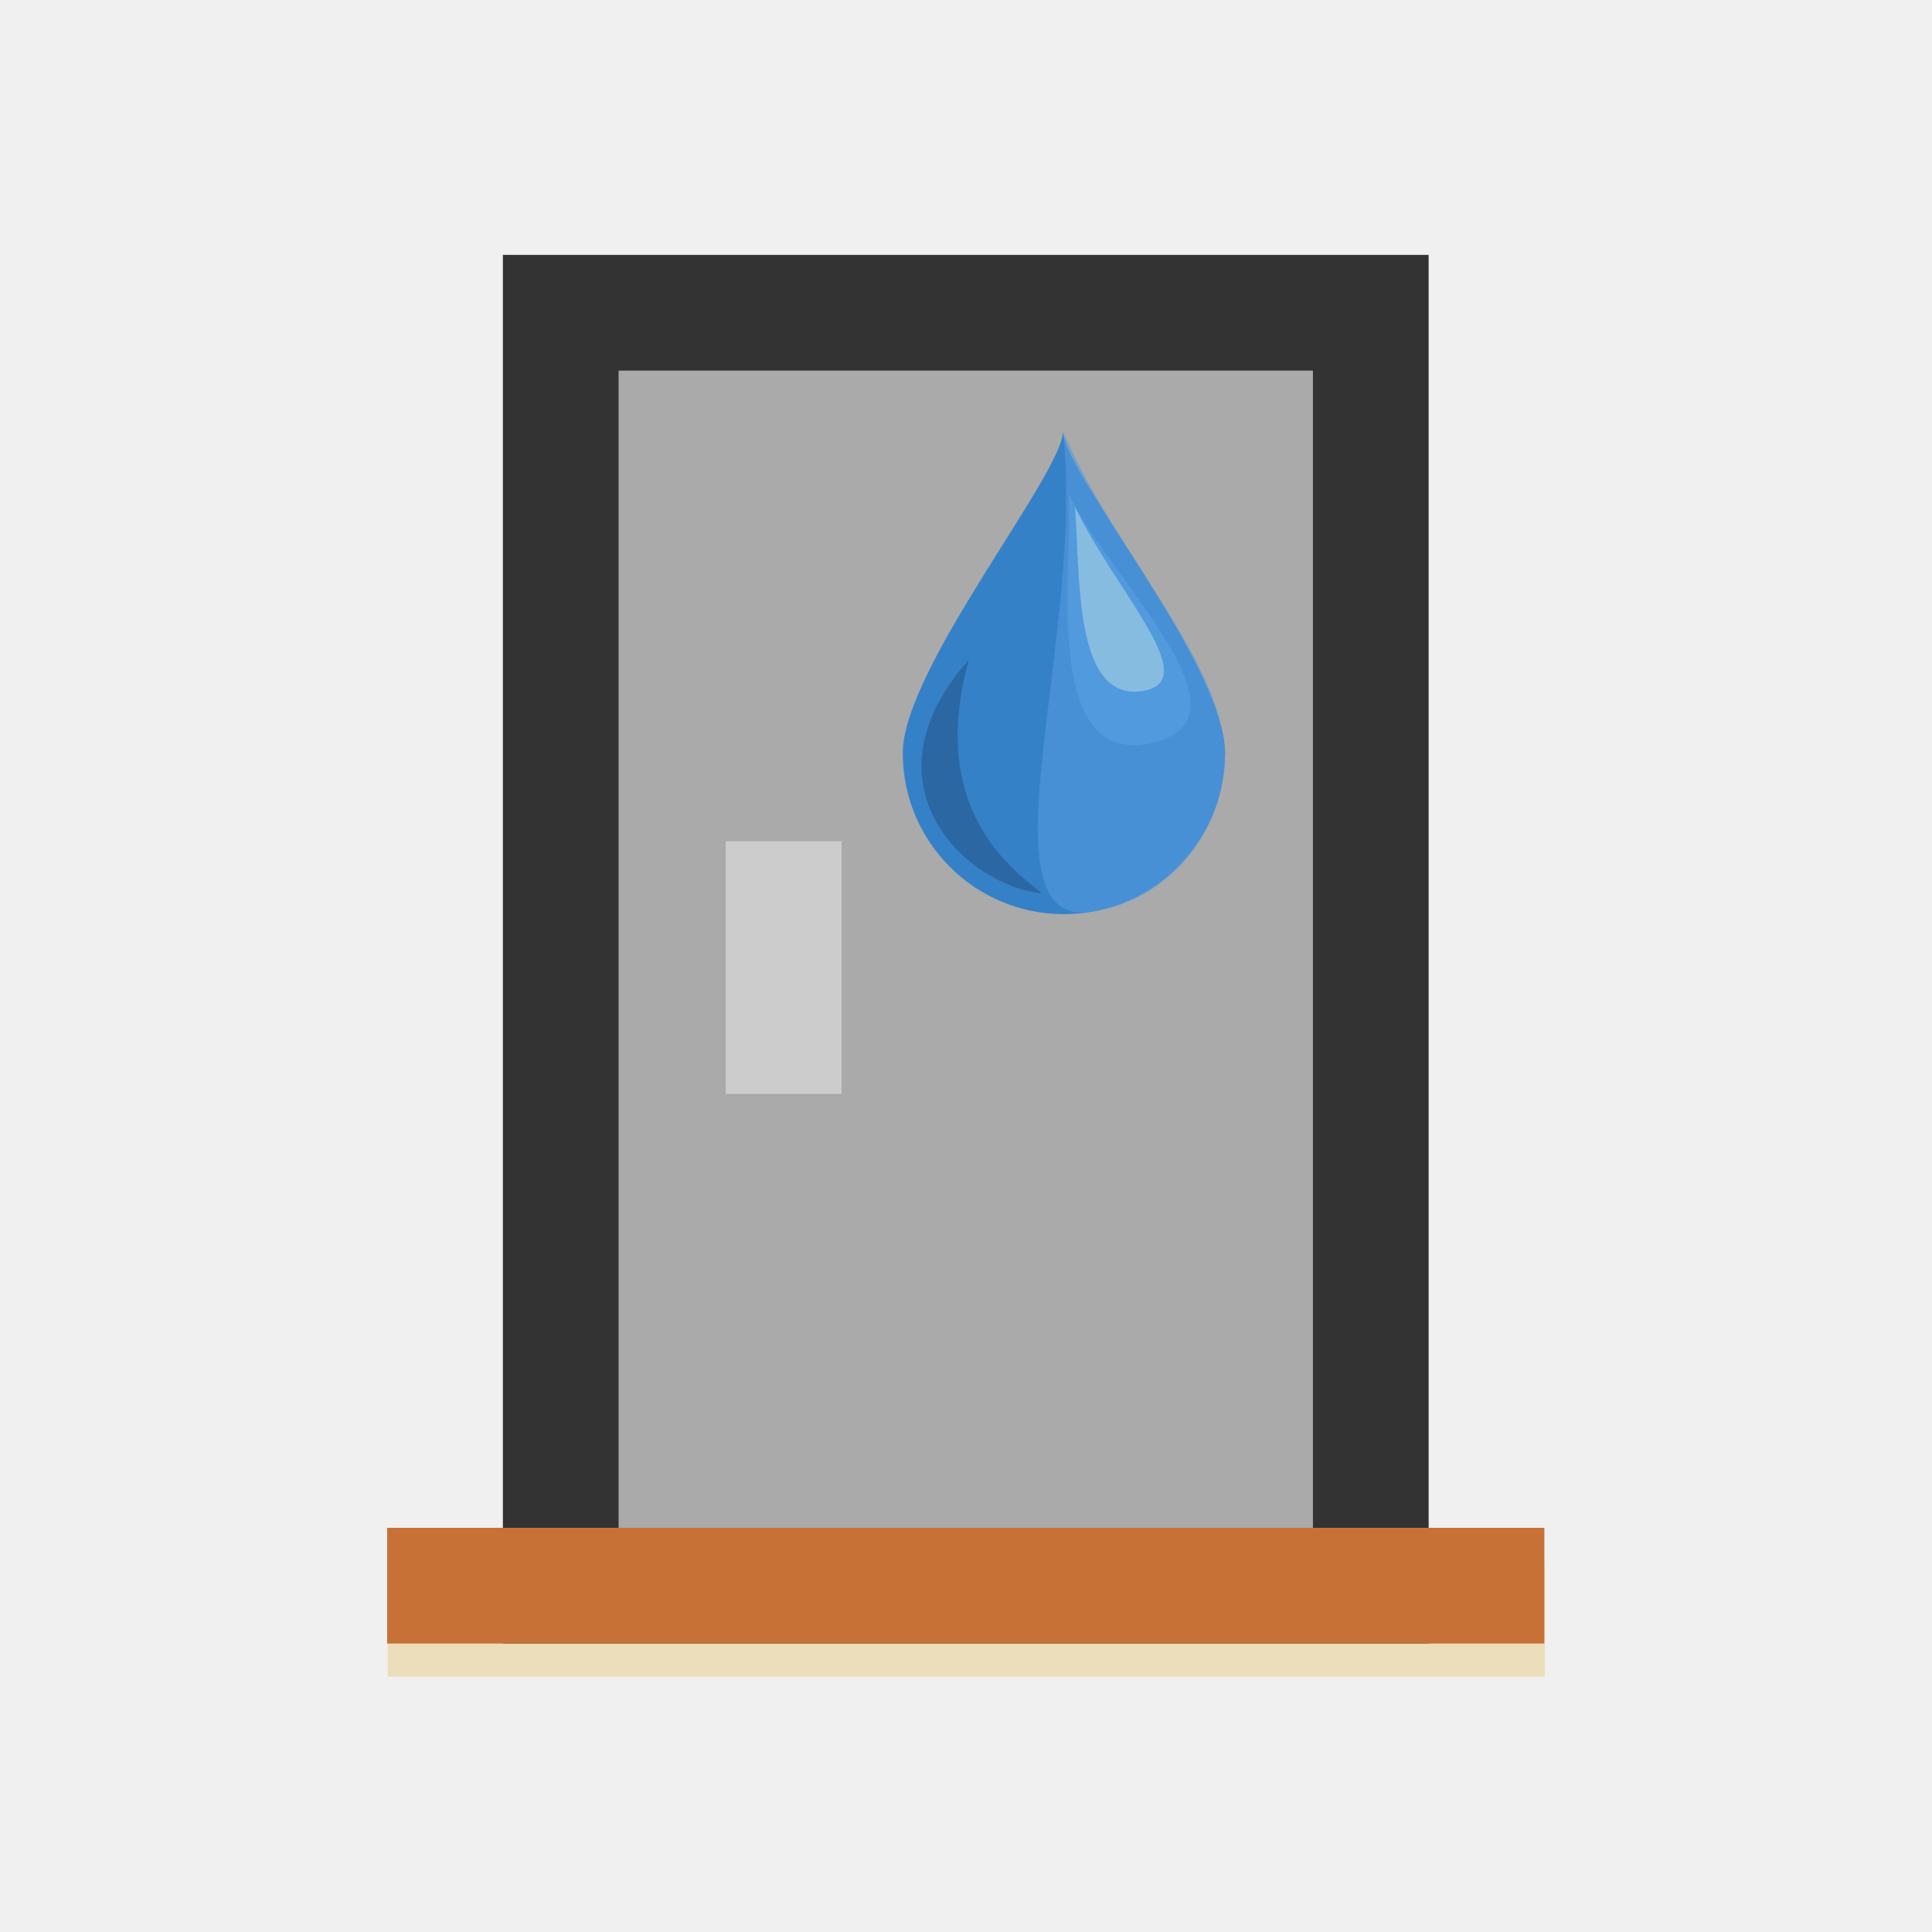
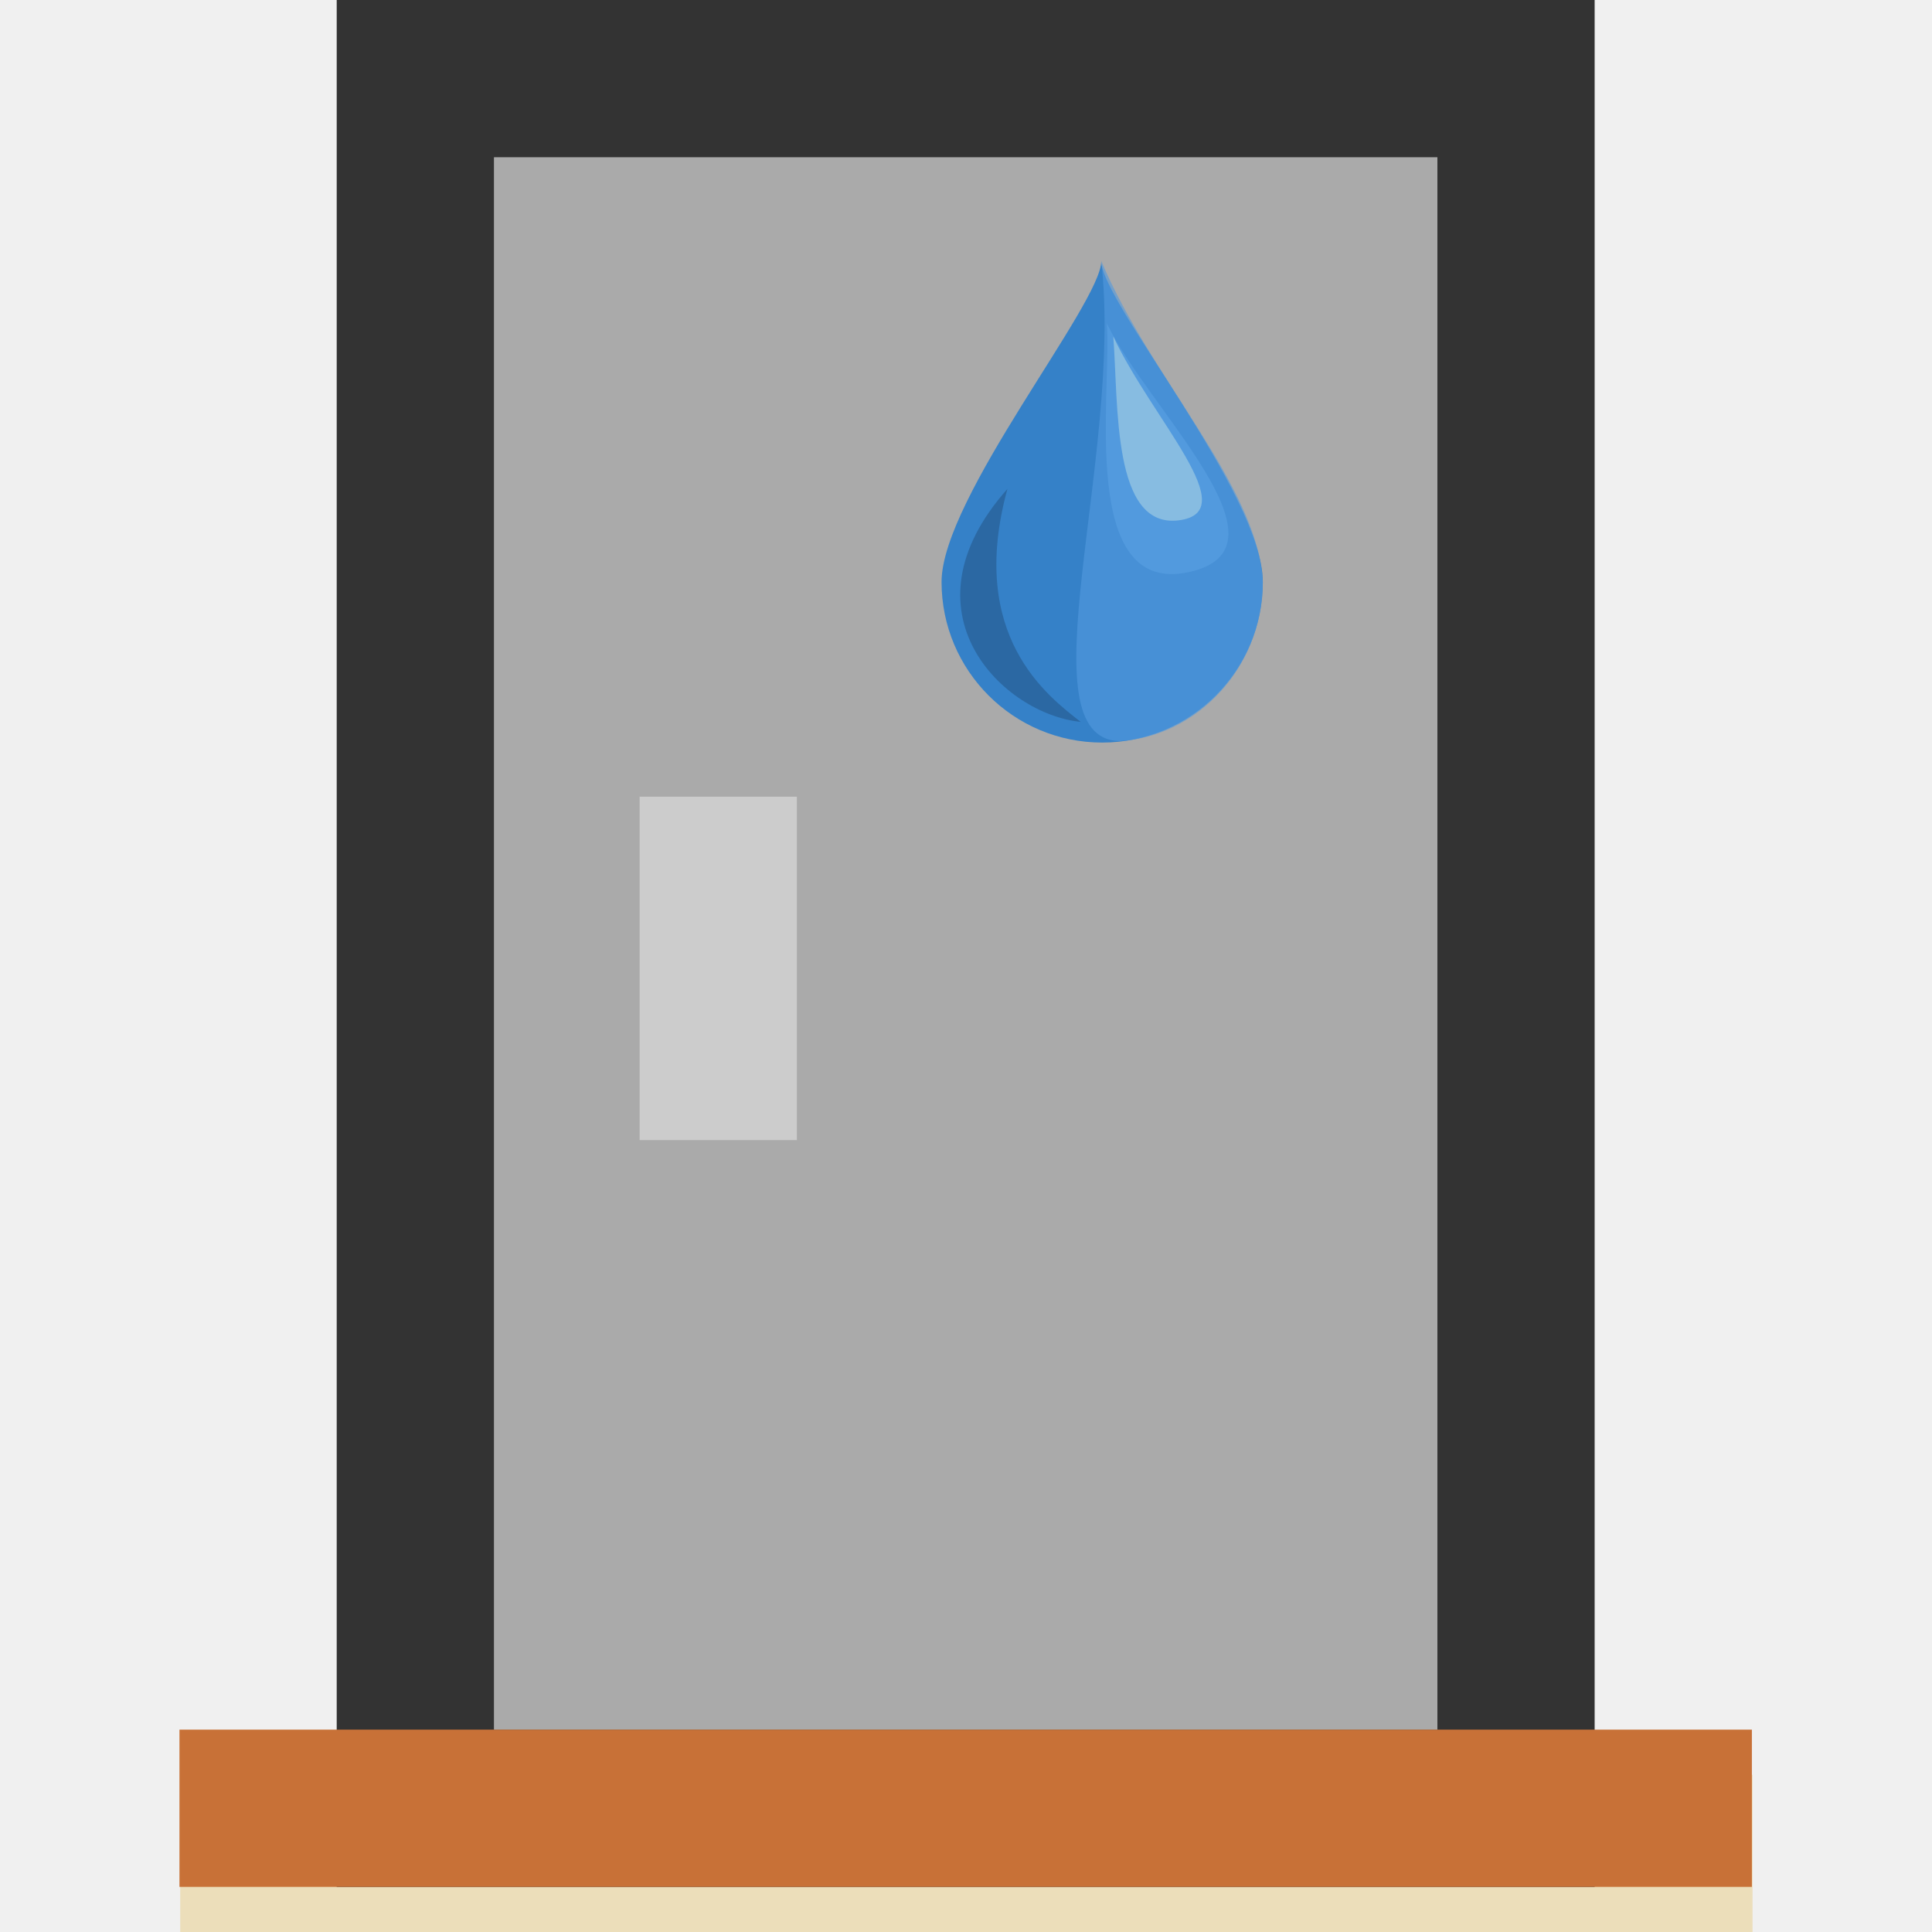
- <svg xmlns="http://www.w3.org/2000/svg" version="1.1" viewBox="0 0 128 128" xml:space="preserve">
-   <path d="m128 64c0 35.346-28.654 64-64 64s-64-28.654-64-64 28.654-64 64-64 64 28.654 64 64" display="none" fill="#fd5" stroke-width=".2" />
-   <g transform="matrix(1.2778,0,0,1.2778,-16.055,-17.869)">
-     <g transform="matrix(6,0,0,6,16,-6215.2)">
-       <path transform="matrix(.13043 0 0 .13043 -.57497 1038)" d="m25.706 108.77h76.664" fill="none" stroke="#c87137" stroke-width="7.667" style="mix-blend-mode:color-burn" />
-       <rect x="4.273" y="1040.9" width="7" height="11" fill="#aaa" stroke="#333" />
-       <path d="m2.773 1051.9h10" fill="none" stroke="#c87137" />
+ <svg xmlns="http://www.w3.org/2000/svg" version="1.1" viewBox="0 0 128 128" xml:space="preserve" id="svg5">
+   <defs id="defs5" />
+   <g transform="matrix(1.736276,0,0,1.736276,-44.77849,-47.22697)" id="g5" style="display:inline">
+     <g transform="matrix(6,0,0,6,16,-6215.2)" id="g4">
+       <path transform="matrix(0.13043,0,0,0.13043,-0.57497,1038)" d="M 25.706,108.77 H 102.37" fill="none" stroke="#c87137" stroke-width="7.667" style="mix-blend-mode:color-burn" id="path2" />
+       <g id="g3">
+         <rect x="4.273" y="1040.9" width="7" height="11" fill="#aaaaaa" stroke="#333333" id="rect2" />
+         <path d="m 2.773,1051.9 h 10" fill="none" stroke="#c87137" id="path3" />
+       </g>
    </g>
-     <rect transform="matrix(6,0,0,6,16.015,-6214.2)" x="5.697" y="1045.3" width="1" height="2.184" fill="#ccc" style="paint-order:normal" />
+     <rect transform="matrix(6,0,0,6,16.015,-6214.2)" x="5.697" y="1045.3" width="1" height="2.184" fill="#cccccc" style="paint-order:normal" id="rect4" />
  </g>
-   <g transform="matrix(.33948 0 0 .33948 48.709 23.291)" display="none">
-     <path d="m64 108c-24 0-40-12-40-32s41.882-23.478 32-60c0 0 32 20 24 44 0 0 8.563-10.414 12-16 0 0 12 12 12 32s-16 32-40 32z" fill="#eb650d" />
-     <path d="m88 60c4 8 24 28-8 28-8 0 4-20 8-28z" fill="#e98616" />
-     <path d="m80 72c-16-16 0-24-16-44 4 20-28 36-28 52s12 24 28 24 24.335-22.671 16-32z" fill="#f1b014" />
-     <path d="m64 96c-16 0-16-20 0-40 0 20 16 40 0 40z" fill="#f3f40f" />
+   <g id="g6" transform="matrix(0.3394783,0,0,0.3394783,48.70889,23.29145)" style="display:none">
+     <path d="M 64,108 C 40,108 24,96 24,76 24,56 65.882,52.522 56,16 c 0,0 32,20 24,44 0,0 8.563,-10.414 12,-16 0,0 12,12 12,32 0,20 -16,32 -40,32 z" fill="#eb650d" id="path3-7" />
+     <path d="m 88,60 c 4,8 24,28 -8,28 -8,0 4,-20 8,-28 z" fill="#e98616" id="path4-0" />
+     <path d="M 80,72 C 64,56 80,48 64,28 68,48 36,64 36,80 c 0,16 12,24 28,24 16,0 24.335,-22.671 16,-32 z" fill="#f1b014" id="path5" />
+     <path d="M 64,96 C 48,96 48,76 64,56 64,76 80,96 64,96 Z" fill="#f3f40f" id="path6" />
  </g>
-   <g transform="matrix(.33321 0 0 .33321 49.128 24.568)">
-     <g transform="matrix(1.659,0,0,1.659,-49.861,-76.632)">
-       <path d="m88 92c0 10.665-8.646 19.311-19.311 19.311-10.665 0-19.311-8.646-19.311-19.311 0-10.109 19.201-33.475 19.201-38.576 0 4.928 19.42 27.947 19.42 38.576z" fill="#3581c8" stroke-width="1.404" />
-       <path d="m69.247 60.906c4.741 10.081 23.201 27.001 9.865 29.912-13.336 2.912-9.231-21.652-9.865-29.912z" fill="#529add" stroke-width="1.404" />
-       <path d="m68.58 53.424c2.678 23.584-9.569 57.459 2.217 57.712 9.166-0.53 17.204-8.732 17.204-19.136-0.534-11.421-13.523-24.535-19.42-38.576z" fill="#529add" fill-opacity=".613" stroke-width="1.784" />
-       <path d="m70.024 62.492c4.741 10.081 15.831 21.122 7.847 22.104s-7.213-13.843-7.847-22.104z" fill="#87bce1" stroke-width="1.404" />
-       <path d="m57.296 80.816c-13.197 14.858-0.469 27.086 8.806 28.007-3.935-3.086-13.66-10.301-8.806-28.007z" fill="#2b68a3" stroke-width="1.404" />
+   <g id="g8" transform="matrix(0.332184,0,0,0.332184,51.73184,13.31028)" style="display:inline">
+     <g transform="matrix(1.659,0,0,1.659,-49.861,-76.632)" id="g7" style="display:inline">
+       <path d="m 88,92 c 0,10.665 -8.646,19.311 -19.311,19.311 -10.665,0 -19.311,-8.646 -19.311,-19.311 0,-10.109 19.201,-33.475 19.201,-38.576 0,4.928 19.42,27.947 19.42,38.576 z" fill="#3581c8" stroke-width="1.404" id="path3-6" />
+       <path d="M 69.247,60.906 C 73.988,70.987 92.448,87.907 79.112,90.818 65.776,93.73 69.881,69.166 69.247,60.906 Z" fill="#529add" stroke-width="1.404" id="path4" />
+       <path d="m 68.58,53.424 c 2.678,23.584 -9.569,57.459 2.217,57.712 C 79.963,110.606 88.001,102.404 88.001,92 87.467,80.579 74.478,67.465 68.581,53.424 Z" fill="#529add" fill-opacity="0.613" stroke-width="1.784" id="path5-7" />
+       <path d="M 70.024,62.492 C 74.765,72.573 85.855,83.614 77.871,84.596 69.887,85.578 70.658,70.753 70.024,62.492 Z" fill="#87bce1" stroke-width="1.404" id="path6-0" />
+       <path d="m 57.296,80.816 c -13.197,14.858 -0.469,27.086 8.806,28.007 -3.935,-3.086 -13.66,-10.301 -8.806,-28.007 z" fill="#2b68a3" stroke-width="1.404" id="path7" />
    </g>
+     <g id="g9" transform="matrix(3.001079,0,0,3.001079,-212.1605,-63.13691)" />
+   </g>
+   <g id="g10" transform="matrix(1.155144,0,0,1.155144,-6.455719,-19.58289)" style="display:none">
+     <path d="m 61.864,31.913 c -4.84,0.803 -5.567,3.62 -5.596,3.736 2.445,10.56 14.943,20.672 22.473,23.028 2.303,-0.025 4.219,-5.219 4.327,-5.814 -0.883,-1.741 -4.638,-4.471 -6.582,-4.327 -1.304,1.114 -3.105,2.301 -3.883,2.423 -5.211,-2.548 -8.12,-7.436 -8.23,-8.364 -0.064,-0.521 2.741,-2.935 2.622,-4.191 -1.138,-2.865 -3.024,-5.379 -5.132,-6.492 z" fill="#ffffff" id="path3-9" style="fill:#ffcc00;stroke-width:0.314" />
  </g>
</svg>
